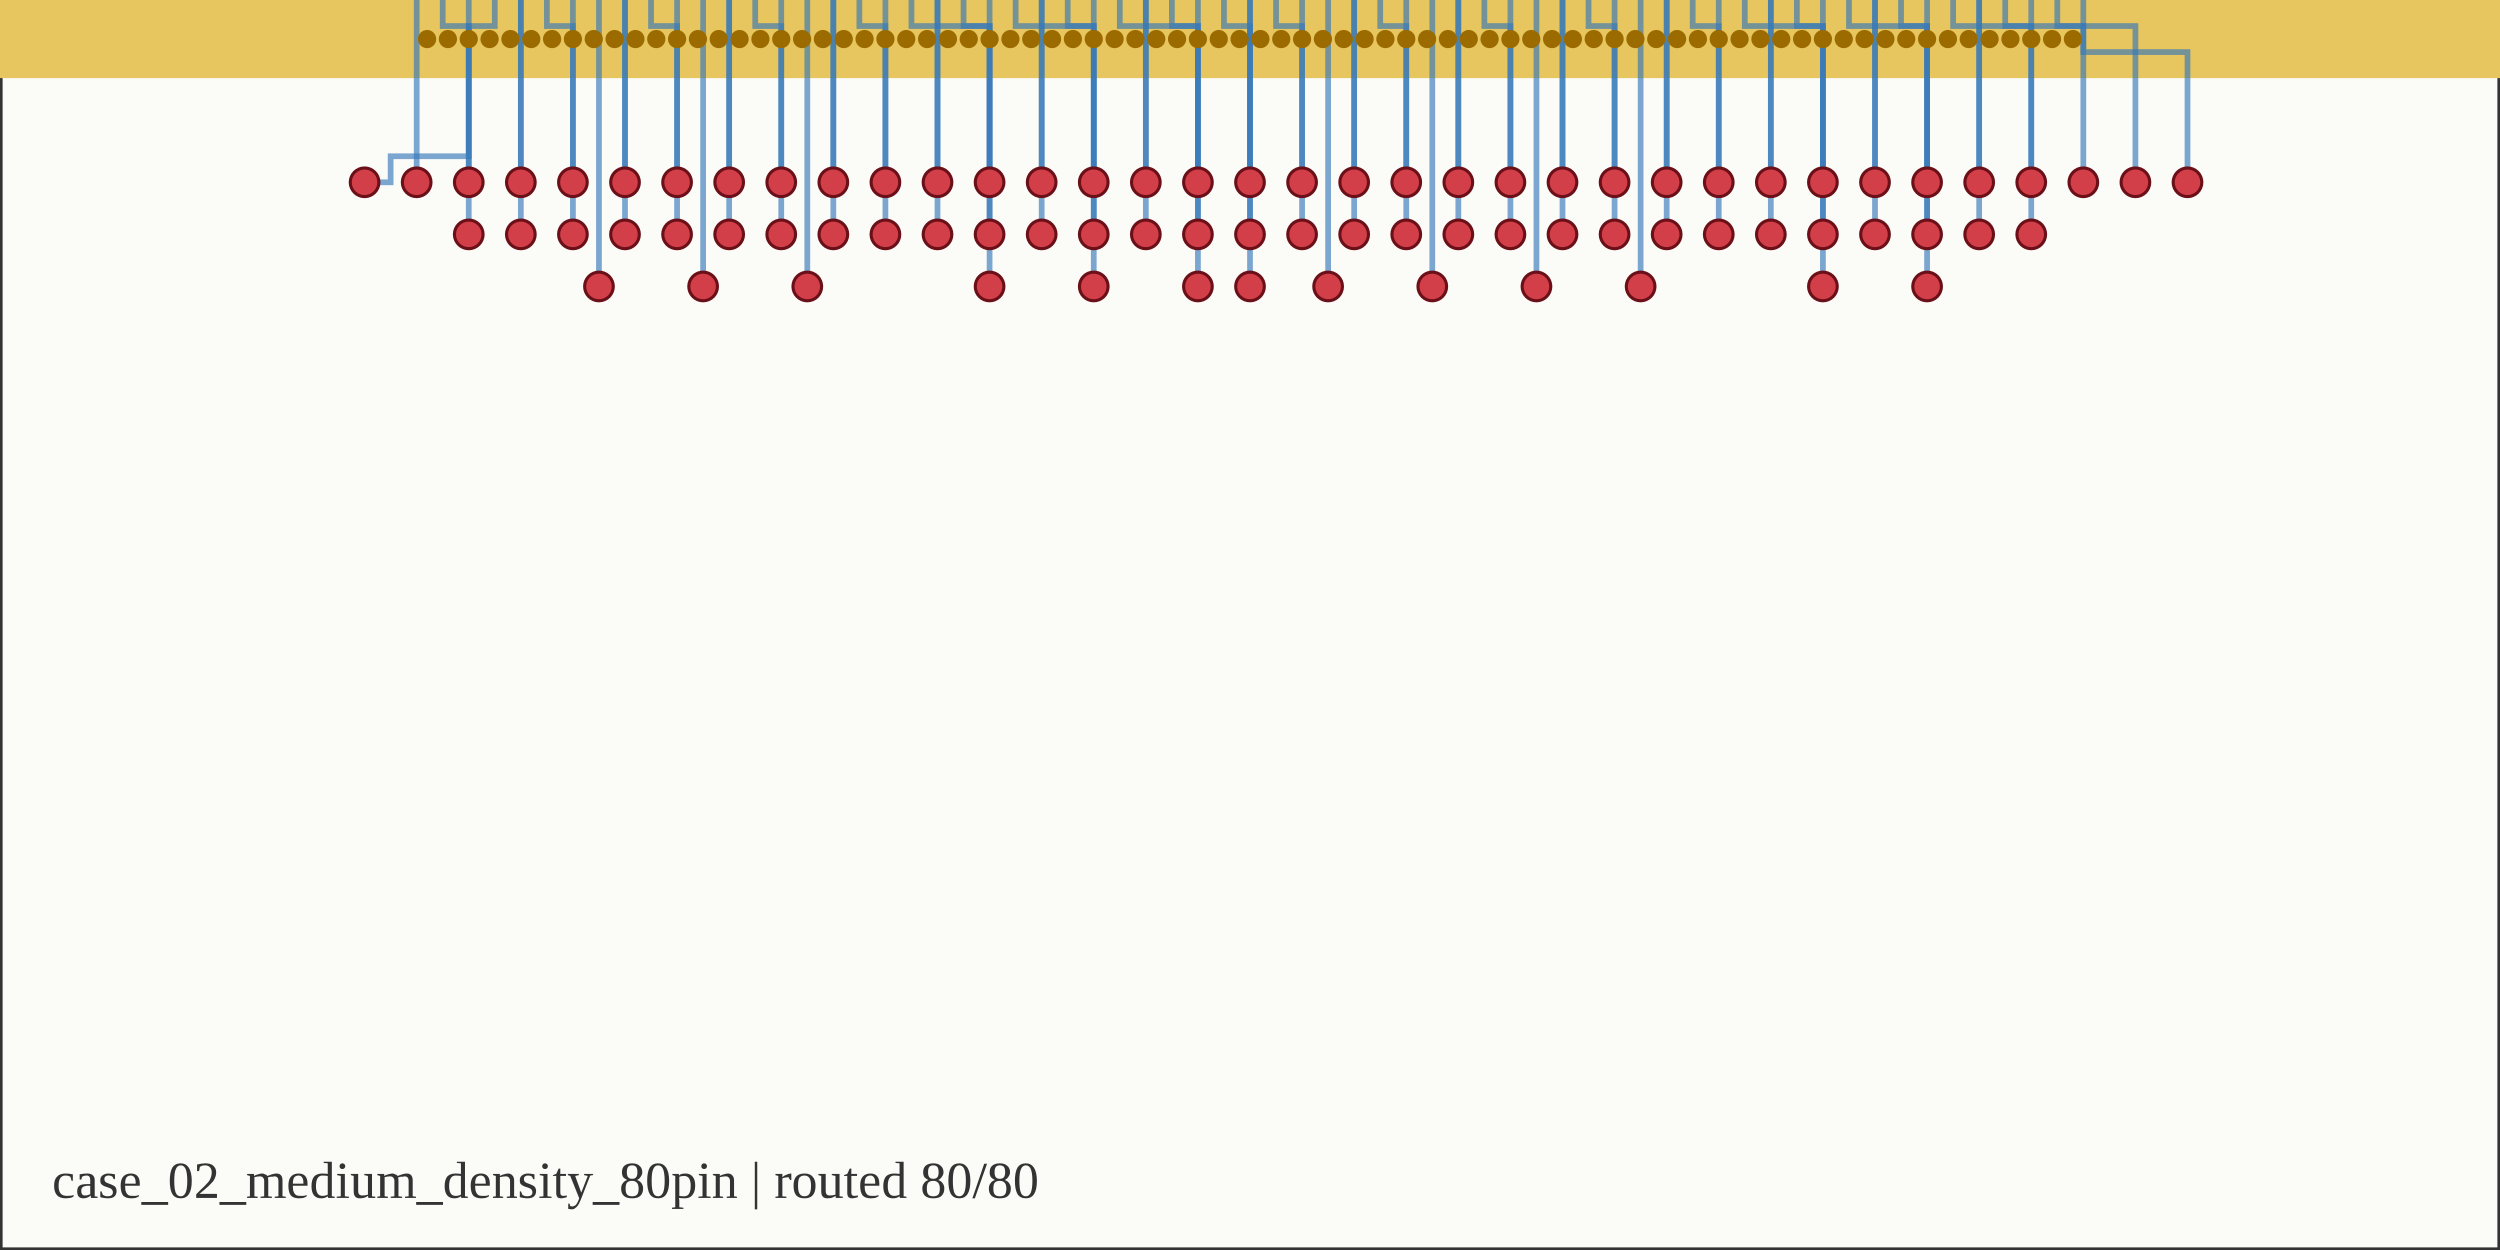
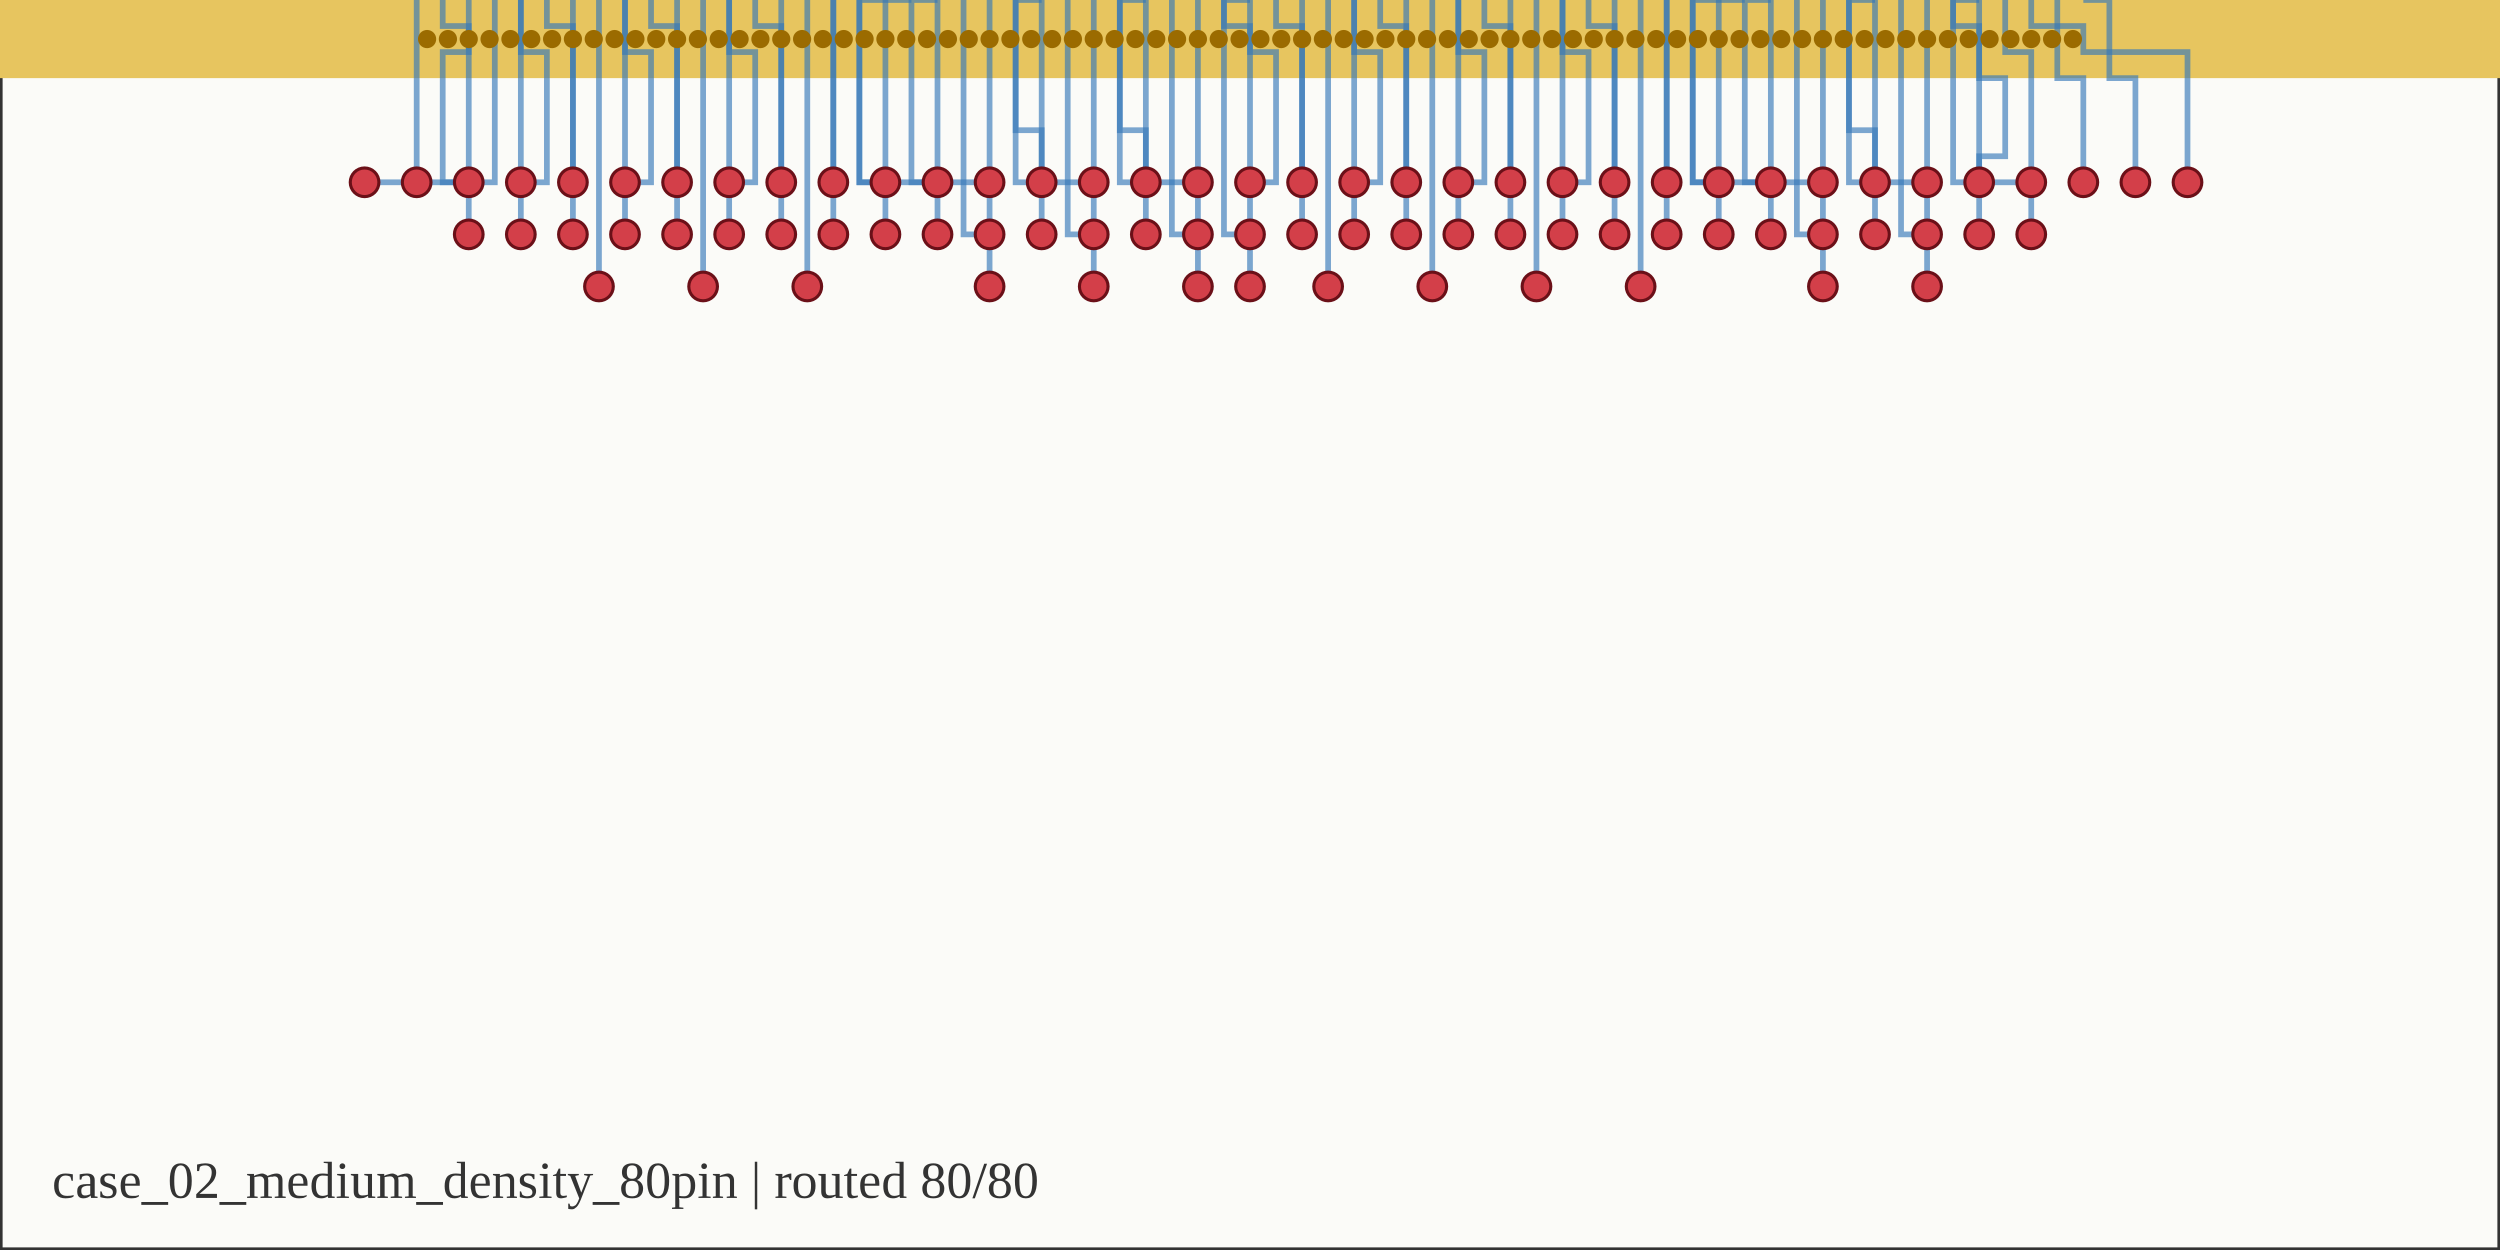
<svg xmlns="http://www.w3.org/2000/svg" width="768" height="384" viewBox="0 0 96 48">
  <rect x="0" y="0" width="96" height="48" fill="#fbfbf8" stroke="#333" stroke-width="0.2" />
  <rect x="0" y="0" width="96" height="3" fill="#e7c55f" />
  <polyline points="16,0 16,1 16,2 16,3 16,4 16,5 16,6 16,7 " fill="none" stroke="#3578b8" stroke-width="0.22" opacity="0.65" />
  <polyline points="17,0 17,1 18,1 18,2 18,3 18,4 18,5 18,6 18,7 18,8 18,9 " fill="none" stroke="#3578b8" stroke-width="0.22" opacity="0.65" />
-   <polyline points="18,0 18,1 18,2 18,3 18,4 18,5 18,6 18,7 " fill="none" stroke="#3578b8" stroke-width="0.22" opacity="0.65" />
-   <polyline points="19,0 19,1 18,1 18,2 18,3 18,4 18,5 18,6 17,6 16,6 15,6 15,7 14,7 " fill="none" stroke="#3578b8" stroke-width="0.22" opacity="0.65" />
+   <polyline points="18,0 18,1 18,2 17,2 17,3 17,4 17,5 17,6 17,7 18,7 " fill="none" stroke="#3578b8" stroke-width="0.22" opacity="0.65" />
+   <polyline points="19,0 19,1 19,2 19,3 19,4 19,5 19,6 19,7 18,7 17,7 16,7 15,7 14,7 " fill="none" stroke="#3578b8" stroke-width="0.22" opacity="0.65" />
  <polyline points="20,0 20,1 20,2 20,3 20,4 20,5 20,6 20,7 20,8 20,9 " fill="none" stroke="#3578b8" stroke-width="0.22" opacity="0.65" />
-   <polyline points="20,0 20,1 20,2 20,3 20,4 20,5 20,6 20,7 " fill="none" stroke="#3578b8" stroke-width="0.22" opacity="0.65" />
+   <polyline points="20,0 20,1 20,2 21,2 21,3 21,4 21,5 21,6 21,7 20,7 " fill="none" stroke="#3578b8" stroke-width="0.22" opacity="0.65" />
  <polyline points="21,0 21,1 22,1 22,2 22,3 22,4 22,5 22,6 22,7 22,8 22,9 " fill="none" stroke="#3578b8" stroke-width="0.22" opacity="0.65" />
  <polyline points="22,0 22,1 22,2 22,3 22,4 22,5 22,6 22,7 " fill="none" stroke="#3578b8" stroke-width="0.22" opacity="0.65" />
  <polyline points="23,0 23,1 23,2 23,3 23,4 23,5 23,6 23,7 23,8 23,9 23,10 23,11 " fill="none" stroke="#3578b8" stroke-width="0.22" opacity="0.65" />
  <polyline points="24,0 24,1 24,2 24,3 24,4 24,5 24,6 24,7 24,8 24,9 " fill="none" stroke="#3578b8" stroke-width="0.22" opacity="0.65" />
-   <polyline points="24,0 24,1 24,2 24,3 24,4 24,5 24,6 24,7 " fill="none" stroke="#3578b8" stroke-width="0.22" opacity="0.65" />
+   <polyline points="24,0 24,1 24,2 25,2 25,3 25,4 25,5 25,6 25,7 24,7 " fill="none" stroke="#3578b8" stroke-width="0.22" opacity="0.65" />
  <polyline points="25,0 25,1 26,1 26,2 26,3 26,4 26,5 26,6 26,7 26,8 26,9 " fill="none" stroke="#3578b8" stroke-width="0.22" opacity="0.65" />
  <polyline points="26,0 26,1 26,2 26,3 26,4 26,5 26,6 26,7 " fill="none" stroke="#3578b8" stroke-width="0.22" opacity="0.65" />
  <polyline points="27,0 27,1 27,2 27,3 27,4 27,5 27,6 27,7 27,8 27,9 27,10 27,11 " fill="none" stroke="#3578b8" stroke-width="0.22" opacity="0.65" />
  <polyline points="28,0 28,1 28,2 28,3 28,4 28,5 28,6 28,7 28,8 28,9 " fill="none" stroke="#3578b8" stroke-width="0.22" opacity="0.65" />
-   <polyline points="28,0 28,1 28,2 28,3 28,4 28,5 28,6 28,7 " fill="none" stroke="#3578b8" stroke-width="0.22" opacity="0.65" />
+   <polyline points="28,0 28,1 28,2 29,2 29,3 29,4 29,5 29,6 29,7 28,7 " fill="none" stroke="#3578b8" stroke-width="0.22" opacity="0.65" />
  <polyline points="29,0 29,1 30,1 30,2 30,3 30,4 30,5 30,6 30,7 30,8 30,9 " fill="none" stroke="#3578b8" stroke-width="0.22" opacity="0.65" />
  <polyline points="30,0 30,1 30,2 30,3 30,4 30,5 30,6 30,7 " fill="none" stroke="#3578b8" stroke-width="0.22" opacity="0.65" />
  <polyline points="31,0 31,1 31,2 31,3 31,4 31,5 31,6 31,7 31,8 31,9 31,10 31,11 " fill="none" stroke="#3578b8" stroke-width="0.22" opacity="0.65" />
  <polyline points="32,0 32,1 32,2 32,3 32,4 32,5 32,6 32,7 32,8 32,9 " fill="none" stroke="#3578b8" stroke-width="0.22" opacity="0.65" />
  <polyline points="32,0 32,1 32,2 32,3 32,4 32,5 32,6 32,7 " fill="none" stroke="#3578b8" stroke-width="0.22" opacity="0.65" />
-   <polyline points="33,0 33,1 34,1 34,2 34,3 34,4 34,5 34,6 34,7 " fill="none" stroke="#3578b8" stroke-width="0.22" opacity="0.65" />
+   <polyline points="33,0 33,1 33,2 33,3 33,4 33,5 33,6 33,7 34,7 " fill="none" stroke="#3578b8" stroke-width="0.22" opacity="0.65" />
  <polyline points="34,0 34,1 34,2 34,3 34,4 34,5 34,6 34,7 34,8 34,9 " fill="none" stroke="#3578b8" stroke-width="0.22" opacity="0.65" />
-   <polyline points="35,0 35,1 36,1 36,2 36,3 36,4 36,5 36,6 36,7 " fill="none" stroke="#3578b8" stroke-width="0.22" opacity="0.65" />
+   <polyline points="35,0 34,0 33,0 33,1 33,2 33,3 33,4 33,5 33,6 33,7 34,7 35,7 36,7 " fill="none" stroke="#3578b8" stroke-width="0.22" opacity="0.65" />
  <polyline points="36,0 36,1 36,2 36,3 36,4 36,5 36,6 36,7 36,8 36,9 " fill="none" stroke="#3578b8" stroke-width="0.22" opacity="0.65" />
-   <polyline points="36,0 36,1 37,1 38,1 38,2 38,3 38,4 38,5 38,6 38,7 " fill="none" stroke="#3578b8" stroke-width="0.22" opacity="0.65" />
-   <polyline points="37,0 37,1 38,1 38,2 38,3 38,4 38,5 38,6 38,7 38,8 38,9 " fill="none" stroke="#3578b8" stroke-width="0.22" opacity="0.65" />
+   <polyline points="36,0 35,0 35,1 35,2 35,3 35,4 35,5 35,6 35,7 36,7 37,7 38,7 " fill="none" stroke="#3578b8" stroke-width="0.22" opacity="0.65" />
+   <polyline points="37,0 37,1 37,2 37,3 37,4 37,5 37,6 37,7 37,8 37,9 38,9 " fill="none" stroke="#3578b8" stroke-width="0.22" opacity="0.65" />
  <polyline points="38,0 38,1 38,2 38,3 38,4 38,5 38,6 38,7 38,8 38,9 38,10 38,11 " fill="none" stroke="#3578b8" stroke-width="0.22" opacity="0.65" />
-   <polyline points="39,0 39,1 40,1 40,2 40,3 40,4 40,5 40,6 40,7 " fill="none" stroke="#3578b8" stroke-width="0.22" opacity="0.65" />
+   <polyline points="39,0 39,1 39,2 39,3 39,4 39,5 40,5 40,6 40,7 " fill="none" stroke="#3578b8" stroke-width="0.22" opacity="0.65" />
  <polyline points="40,0 40,1 40,2 40,3 40,4 40,5 40,6 40,7 40,8 40,9 " fill="none" stroke="#3578b8" stroke-width="0.22" opacity="0.65" />
-   <polyline points="40,0 40,1 41,1 42,1 42,2 42,3 42,4 42,5 42,6 42,7 " fill="none" stroke="#3578b8" stroke-width="0.22" opacity="0.65" />
-   <polyline points="41,0 41,1 42,1 42,2 42,3 42,4 42,5 42,6 42,7 42,8 42,9 " fill="none" stroke="#3578b8" stroke-width="0.22" opacity="0.65" />
+   <polyline points="40,0 39,0 39,1 39,2 39,3 39,4 39,5 39,6 39,7 40,7 41,7 42,7 " fill="none" stroke="#3578b8" stroke-width="0.22" opacity="0.65" />
+   <polyline points="41,0 41,1 41,2 41,3 41,4 41,5 41,6 41,7 41,8 41,9 42,9 " fill="none" stroke="#3578b8" stroke-width="0.22" opacity="0.65" />
  <polyline points="42,0 42,1 42,2 42,3 42,4 42,5 42,6 42,7 42,8 42,9 42,10 42,11 " fill="none" stroke="#3578b8" stroke-width="0.22" opacity="0.65" />
-   <polyline points="43,0 43,1 44,1 44,2 44,3 44,4 44,5 44,6 44,7 " fill="none" stroke="#3578b8" stroke-width="0.22" opacity="0.65" />
+   <polyline points="43,0 43,1 43,2 43,3 43,4 43,5 44,5 44,6 44,7 " fill="none" stroke="#3578b8" stroke-width="0.22" opacity="0.65" />
  <polyline points="44,0 44,1 44,2 44,3 44,4 44,5 44,6 44,7 44,8 44,9 " fill="none" stroke="#3578b8" stroke-width="0.22" opacity="0.65" />
-   <polyline points="44,0 44,1 45,1 46,1 46,2 46,3 46,4 46,5 46,6 46,7 " fill="none" stroke="#3578b8" stroke-width="0.22" opacity="0.65" />
-   <polyline points="45,0 45,1 46,1 46,2 46,3 46,4 46,5 46,6 46,7 46,8 46,9 " fill="none" stroke="#3578b8" stroke-width="0.22" opacity="0.65" />
+   <polyline points="44,0 43,0 43,1 43,2 43,3 43,4 43,5 43,6 43,7 44,7 45,7 46,7 " fill="none" stroke="#3578b8" stroke-width="0.22" opacity="0.65" />
+   <polyline points="45,0 45,1 45,2 45,3 45,4 45,5 45,6 45,7 45,8 45,9 46,9 " fill="none" stroke="#3578b8" stroke-width="0.22" opacity="0.65" />
  <polyline points="46,0 46,1 46,2 46,3 46,4 46,5 46,6 46,7 46,8 46,9 46,10 46,11 " fill="none" stroke="#3578b8" stroke-width="0.22" opacity="0.65" />
-   <polyline points="47,0 47,1 48,1 48,2 48,3 48,4 48,5 48,6 48,7 " fill="none" stroke="#3578b8" stroke-width="0.22" opacity="0.65" />
-   <polyline points="48,0 48,1 48,2 48,3 48,4 48,5 48,6 48,7 48,8 48,9 " fill="none" stroke="#3578b8" stroke-width="0.22" opacity="0.65" />
+   <polyline points="47,0 47,1 48,1 48,2 49,2 49,3 49,4 49,5 49,6 49,7 48,7 " fill="none" stroke="#3578b8" stroke-width="0.22" opacity="0.65" />
+   <polyline points="48,0 47,0 47,1 47,2 47,3 47,4 47,5 47,6 47,7 47,8 47,9 48,9 " fill="none" stroke="#3578b8" stroke-width="0.22" opacity="0.65" />
  <polyline points="48,0 48,1 48,2 48,3 48,4 48,5 48,6 48,7 48,8 48,9 48,10 48,11 " fill="none" stroke="#3578b8" stroke-width="0.22" opacity="0.65" />
  <polyline points="49,0 49,1 50,1 50,2 50,3 50,4 50,5 50,6 50,7 50,8 50,9 " fill="none" stroke="#3578b8" stroke-width="0.22" opacity="0.65" />
  <polyline points="50,0 50,1 50,2 50,3 50,4 50,5 50,6 50,7 " fill="none" stroke="#3578b8" stroke-width="0.22" opacity="0.65" />
  <polyline points="51,0 51,1 51,2 51,3 51,4 51,5 51,6 51,7 51,8 51,9 51,10 51,11 " fill="none" stroke="#3578b8" stroke-width="0.22" opacity="0.65" />
  <polyline points="52,0 52,1 52,2 52,3 52,4 52,5 52,6 52,7 52,8 52,9 " fill="none" stroke="#3578b8" stroke-width="0.22" opacity="0.65" />
-   <polyline points="52,0 52,1 52,2 52,3 52,4 52,5 52,6 52,7 " fill="none" stroke="#3578b8" stroke-width="0.22" opacity="0.65" />
+   <polyline points="52,0 52,1 52,2 53,2 53,3 53,4 53,5 53,6 53,7 52,7 " fill="none" stroke="#3578b8" stroke-width="0.22" opacity="0.65" />
  <polyline points="53,0 53,1 54,1 54,2 54,3 54,4 54,5 54,6 54,7 54,8 54,9 " fill="none" stroke="#3578b8" stroke-width="0.22" opacity="0.65" />
  <polyline points="54,0 54,1 54,2 54,3 54,4 54,5 54,6 54,7 " fill="none" stroke="#3578b8" stroke-width="0.22" opacity="0.65" />
  <polyline points="55,0 55,1 55,2 55,3 55,4 55,5 55,6 55,7 55,8 55,9 55,10 55,11 " fill="none" stroke="#3578b8" stroke-width="0.22" opacity="0.65" />
  <polyline points="56,0 56,1 56,2 56,3 56,4 56,5 56,6 56,7 56,8 56,9 " fill="none" stroke="#3578b8" stroke-width="0.22" opacity="0.65" />
-   <polyline points="56,0 56,1 56,2 56,3 56,4 56,5 56,6 56,7 " fill="none" stroke="#3578b8" stroke-width="0.22" opacity="0.65" />
+   <polyline points="56,0 56,1 56,2 57,2 57,3 57,4 57,5 57,6 57,7 56,7 " fill="none" stroke="#3578b8" stroke-width="0.22" opacity="0.65" />
  <polyline points="57,0 57,1 58,1 58,2 58,3 58,4 58,5 58,6 58,7 58,8 58,9 " fill="none" stroke="#3578b8" stroke-width="0.22" opacity="0.65" />
  <polyline points="58,0 58,1 58,2 58,3 58,4 58,5 58,6 58,7 " fill="none" stroke="#3578b8" stroke-width="0.22" opacity="0.65" />
  <polyline points="59,0 59,1 59,2 59,3 59,4 59,5 59,6 59,7 59,8 59,9 59,10 59,11 " fill="none" stroke="#3578b8" stroke-width="0.22" opacity="0.65" />
  <polyline points="60,0 60,1 60,2 60,3 60,4 60,5 60,6 60,7 60,8 60,9 " fill="none" stroke="#3578b8" stroke-width="0.22" opacity="0.65" />
-   <polyline points="60,0 60,1 60,2 60,3 60,4 60,5 60,6 60,7 " fill="none" stroke="#3578b8" stroke-width="0.22" opacity="0.65" />
+   <polyline points="60,0 60,1 60,2 61,2 61,3 61,4 61,5 61,6 61,7 60,7 " fill="none" stroke="#3578b8" stroke-width="0.22" opacity="0.65" />
  <polyline points="61,0 61,1 62,1 62,2 62,3 62,4 62,5 62,6 62,7 62,8 62,9 " fill="none" stroke="#3578b8" stroke-width="0.22" opacity="0.65" />
  <polyline points="62,0 62,1 62,2 62,3 62,4 62,5 62,6 62,7 " fill="none" stroke="#3578b8" stroke-width="0.22" opacity="0.65" />
  <polyline points="63,0 63,1 63,2 63,3 63,4 63,5 63,6 63,7 63,8 63,9 63,10 63,11 " fill="none" stroke="#3578b8" stroke-width="0.22" opacity="0.65" />
  <polyline points="64,0 64,1 64,2 64,3 64,4 64,5 64,6 64,7 64,8 64,9 " fill="none" stroke="#3578b8" stroke-width="0.22" opacity="0.65" />
  <polyline points="64,0 64,1 64,2 64,3 64,4 64,5 64,6 64,7 " fill="none" stroke="#3578b8" stroke-width="0.22" opacity="0.65" />
-   <polyline points="65,0 65,1 66,1 66,2 66,3 66,4 66,5 66,6 66,7 " fill="none" stroke="#3578b8" stroke-width="0.22" opacity="0.65" />
+   <polyline points="65,0 65,1 65,2 65,3 65,4 65,5 65,6 65,7 66,7 " fill="none" stroke="#3578b8" stroke-width="0.22" opacity="0.65" />
  <polyline points="66,0 66,1 66,2 66,3 66,4 66,5 66,6 66,7 66,8 66,9 " fill="none" stroke="#3578b8" stroke-width="0.22" opacity="0.65" />
-   <polyline points="67,0 67,1 68,1 68,2 68,3 68,4 68,5 68,6 68,7 " fill="none" stroke="#3578b8" stroke-width="0.22" opacity="0.65" />
+   <polyline points="67,0 66,0 65,0 65,1 65,2 65,3 65,4 65,5 65,6 65,7 66,7 67,7 68,7 " fill="none" stroke="#3578b8" stroke-width="0.22" opacity="0.65" />
  <polyline points="68,0 68,1 68,2 68,3 68,4 68,5 68,6 68,7 68,8 68,9 " fill="none" stroke="#3578b8" stroke-width="0.22" opacity="0.65" />
-   <polyline points="68,0 68,1 69,1 70,1 70,2 70,3 70,4 70,5 70,6 70,7 " fill="none" stroke="#3578b8" stroke-width="0.22" opacity="0.65" />
-   <polyline points="69,0 69,1 70,1 70,2 70,3 70,4 70,5 70,6 70,7 70,8 70,9 " fill="none" stroke="#3578b8" stroke-width="0.22" opacity="0.65" />
+   <polyline points="68,0 67,0 67,1 67,2 67,3 67,4 67,5 67,6 67,7 68,7 69,7 70,7 " fill="none" stroke="#3578b8" stroke-width="0.22" opacity="0.65" />
+   <polyline points="69,0 69,1 69,2 69,3 69,4 69,5 69,6 69,7 69,8 69,9 70,9 " fill="none" stroke="#3578b8" stroke-width="0.22" opacity="0.65" />
  <polyline points="70,0 70,1 70,2 70,3 70,4 70,5 70,6 70,7 70,8 70,9 70,10 70,11 " fill="none" stroke="#3578b8" stroke-width="0.22" opacity="0.65" />
-   <polyline points="71,0 71,1 72,1 72,2 72,3 72,4 72,5 72,6 72,7 " fill="none" stroke="#3578b8" stroke-width="0.22" opacity="0.65" />
+   <polyline points="71,0 71,1 71,2 71,3 71,4 71,5 72,5 72,6 72,7 " fill="none" stroke="#3578b8" stroke-width="0.22" opacity="0.65" />
  <polyline points="72,0 72,1 72,2 72,3 72,4 72,5 72,6 72,7 72,8 72,9 " fill="none" stroke="#3578b8" stroke-width="0.22" opacity="0.65" />
-   <polyline points="72,0 72,1 73,1 74,1 74,2 74,3 74,4 74,5 74,6 74,7 " fill="none" stroke="#3578b8" stroke-width="0.22" opacity="0.65" />
-   <polyline points="73,0 73,1 74,1 74,2 74,3 74,4 74,5 74,6 74,7 74,8 74,9 " fill="none" stroke="#3578b8" stroke-width="0.22" opacity="0.65" />
+   <polyline points="72,0 71,0 71,1 71,2 71,3 71,4 71,5 71,6 71,7 72,7 73,7 74,7 " fill="none" stroke="#3578b8" stroke-width="0.22" opacity="0.65" />
+   <polyline points="73,0 73,1 73,2 73,3 73,4 73,5 73,6 73,7 73,8 73,9 74,9 " fill="none" stroke="#3578b8" stroke-width="0.22" opacity="0.65" />
  <polyline points="74,0 74,1 74,2 74,3 74,4 74,5 74,6 74,7 74,8 74,9 74,10 74,11 " fill="none" stroke="#3578b8" stroke-width="0.22" opacity="0.65" />
-   <polyline points="75,0 75,1 76,1 76,2 76,3 76,4 76,5 76,6 76,7 " fill="none" stroke="#3578b8" stroke-width="0.22" opacity="0.65" />
+   <polyline points="75,0 75,1 76,1 76,2 76,3 77,3 77,4 77,5 77,6 76,6 76,7 " fill="none" stroke="#3578b8" stroke-width="0.22" opacity="0.65" />
  <polyline points="76,0 76,1 76,2 76,3 76,4 76,5 76,6 76,7 76,8 76,9 " fill="none" stroke="#3578b8" stroke-width="0.22" opacity="0.65" />
-   <polyline points="76,0 76,1 77,1 78,1 78,2 78,3 78,4 78,5 78,6 78,7 " fill="none" stroke="#3578b8" stroke-width="0.22" opacity="0.65" />
-   <polyline points="77,0 77,1 78,1 78,2 78,3 78,4 78,5 78,6 78,7 78,8 78,9 " fill="none" stroke="#3578b8" stroke-width="0.22" opacity="0.65" />
+   <polyline points="76,0 75,0 75,1 75,2 75,3 75,4 75,5 75,6 75,7 76,7 77,7 78,7 " fill="none" stroke="#3578b8" stroke-width="0.22" opacity="0.65" />
+   <polyline points="77,0 77,1 77,2 78,2 78,3 78,4 78,5 78,6 78,7 78,8 78,9 " fill="none" stroke="#3578b8" stroke-width="0.22" opacity="0.65" />
  <polyline points="78,0 78,1 79,1 80,1 80,2 81,2 82,2 83,2 84,2 84,3 84,4 84,5 84,6 84,7 " fill="none" stroke="#3578b8" stroke-width="0.22" opacity="0.65" />
-   <polyline points="79,0 79,1 80,1 80,2 80,3 80,4 80,5 80,6 80,7 " fill="none" stroke="#3578b8" stroke-width="0.22" opacity="0.65" />
-   <polyline points="80,0 80,1 81,1 82,1 82,2 82,3 82,4 82,5 82,6 82,7 " fill="none" stroke="#3578b8" stroke-width="0.22" opacity="0.65" />
+   <polyline points="79,0 79,1 79,2 79,3 80,3 80,4 80,5 80,6 80,7 " fill="none" stroke="#3578b8" stroke-width="0.22" opacity="0.65" />
+   <polyline points="80,0 81,0 81,1 81,2 81,3 82,3 82,4 82,5 82,6 82,7 " fill="none" stroke="#3578b8" stroke-width="0.22" opacity="0.65" />
  <circle cx="16.4" cy="1.5" r="0.35" fill="#9b6b00" />
  <circle cx="17.2" cy="1.5" r="0.35" fill="#9b6b00" />
  <circle cx="18" cy="1.5" r="0.35" fill="#9b6b00" />
  <circle cx="18.8" cy="1.5" r="0.35" fill="#9b6b00" />
  <circle cx="19.6" cy="1.5" r="0.35" fill="#9b6b00" />
  <circle cx="20.4" cy="1.5" r="0.35" fill="#9b6b00" />
  <circle cx="21.2" cy="1.5" r="0.35" fill="#9b6b00" />
  <circle cx="22" cy="1.5" r="0.35" fill="#9b6b00" />
  <circle cx="22.8" cy="1.5" r="0.35" fill="#9b6b00" />
  <circle cx="23.6" cy="1.5" r="0.35" fill="#9b6b00" />
  <circle cx="24.4" cy="1.5" r="0.35" fill="#9b6b00" />
  <circle cx="25.2" cy="1.5" r="0.35" fill="#9b6b00" />
  <circle cx="26" cy="1.5" r="0.35" fill="#9b6b00" />
  <circle cx="26.8" cy="1.5" r="0.35" fill="#9b6b00" />
  <circle cx="27.6" cy="1.5" r="0.35" fill="#9b6b00" />
  <circle cx="28.4" cy="1.5" r="0.35" fill="#9b6b00" />
  <circle cx="29.2" cy="1.5" r="0.35" fill="#9b6b00" />
  <circle cx="30" cy="1.5" r="0.35" fill="#9b6b00" />
  <circle cx="30.8" cy="1.5" r="0.35" fill="#9b6b00" />
  <circle cx="31.6" cy="1.5" r="0.35" fill="#9b6b00" />
  <circle cx="32.4" cy="1.5" r="0.35" fill="#9b6b00" />
  <circle cx="33.2" cy="1.5" r="0.35" fill="#9b6b00" />
  <circle cx="34" cy="1.5" r="0.35" fill="#9b6b00" />
  <circle cx="34.8" cy="1.5" r="0.35" fill="#9b6b00" />
  <circle cx="35.6" cy="1.5" r="0.35" fill="#9b6b00" />
  <circle cx="36.4" cy="1.5" r="0.35" fill="#9b6b00" />
  <circle cx="37.2" cy="1.5" r="0.35" fill="#9b6b00" />
  <circle cx="38" cy="1.5" r="0.35" fill="#9b6b00" />
  <circle cx="38.8" cy="1.5" r="0.35" fill="#9b6b00" />
  <circle cx="39.6" cy="1.5" r="0.35" fill="#9b6b00" />
  <circle cx="40.4" cy="1.5" r="0.35" fill="#9b6b00" />
  <circle cx="41.2" cy="1.5" r="0.35" fill="#9b6b00" />
  <circle cx="42" cy="1.5" r="0.35" fill="#9b6b00" />
  <circle cx="42.8" cy="1.5" r="0.35" fill="#9b6b00" />
  <circle cx="43.6" cy="1.5" r="0.35" fill="#9b6b00" />
  <circle cx="44.4" cy="1.5" r="0.35" fill="#9b6b00" />
  <circle cx="45.2" cy="1.5" r="0.35" fill="#9b6b00" />
  <circle cx="46" cy="1.5" r="0.35" fill="#9b6b00" />
  <circle cx="46.8" cy="1.5" r="0.35" fill="#9b6b00" />
  <circle cx="47.6" cy="1.5" r="0.35" fill="#9b6b00" />
  <circle cx="48.4" cy="1.5" r="0.35" fill="#9b6b00" />
  <circle cx="49.2" cy="1.5" r="0.35" fill="#9b6b00" />
  <circle cx="50" cy="1.5" r="0.35" fill="#9b6b00" />
  <circle cx="50.8" cy="1.5" r="0.35" fill="#9b6b00" />
  <circle cx="51.6" cy="1.5" r="0.35" fill="#9b6b00" />
  <circle cx="52.4" cy="1.5" r="0.35" fill="#9b6b00" />
  <circle cx="53.2" cy="1.5" r="0.35" fill="#9b6b00" />
  <circle cx="54" cy="1.5" r="0.35" fill="#9b6b00" />
  <circle cx="54.8" cy="1.5" r="0.35" fill="#9b6b00" />
  <circle cx="55.6" cy="1.5" r="0.35" fill="#9b6b00" />
  <circle cx="56.4" cy="1.5" r="0.35" fill="#9b6b00" />
  <circle cx="57.2" cy="1.5" r="0.35" fill="#9b6b00" />
  <circle cx="58" cy="1.5" r="0.35" fill="#9b6b00" />
  <circle cx="58.8" cy="1.5" r="0.35" fill="#9b6b00" />
  <circle cx="59.6" cy="1.5" r="0.35" fill="#9b6b00" />
  <circle cx="60.4" cy="1.5" r="0.35" fill="#9b6b00" />
  <circle cx="61.2" cy="1.5" r="0.35" fill="#9b6b00" />
  <circle cx="62" cy="1.5" r="0.35" fill="#9b6b00" />
  <circle cx="62.8" cy="1.5" r="0.35" fill="#9b6b00" />
  <circle cx="63.6" cy="1.5" r="0.35" fill="#9b6b00" />
  <circle cx="64.4" cy="1.5" r="0.35" fill="#9b6b00" />
  <circle cx="65.2" cy="1.5" r="0.35" fill="#9b6b00" />
  <circle cx="66" cy="1.5" r="0.35" fill="#9b6b00" />
  <circle cx="66.8" cy="1.5" r="0.35" fill="#9b6b00" />
  <circle cx="67.6" cy="1.5" r="0.35" fill="#9b6b00" />
  <circle cx="68.4" cy="1.5" r="0.35" fill="#9b6b00" />
  <circle cx="69.2" cy="1.5" r="0.35" fill="#9b6b00" />
  <circle cx="70" cy="1.5" r="0.35" fill="#9b6b00" />
  <circle cx="70.8" cy="1.5" r="0.35" fill="#9b6b00" />
  <circle cx="71.6" cy="1.5" r="0.35" fill="#9b6b00" />
  <circle cx="72.4" cy="1.5" r="0.35" fill="#9b6b00" />
  <circle cx="73.2" cy="1.5" r="0.35" fill="#9b6b00" />
  <circle cx="74" cy="1.5" r="0.35" fill="#9b6b00" />
  <circle cx="74.8" cy="1.5" r="0.35" fill="#9b6b00" />
  <circle cx="75.6" cy="1.5" r="0.35" fill="#9b6b00" />
  <circle cx="76.4" cy="1.5" r="0.35" fill="#9b6b00" />
  <circle cx="77.2" cy="1.5" r="0.35" fill="#9b6b00" />
  <circle cx="78" cy="1.5" r="0.35" fill="#9b6b00" />
  <circle cx="78.8" cy="1.5" r="0.35" fill="#9b6b00" />
  <circle cx="79.6" cy="1.5" r="0.35" fill="#9b6b00" />
  <circle cx="16" cy="7" r="0.55" fill="#d33f49" stroke="#6b1018" stroke-width="0.12" />
  <circle cx="18" cy="9" r="0.55" fill="#d33f49" stroke="#6b1018" stroke-width="0.12" />
  <circle cx="18" cy="7" r="0.55" fill="#d33f49" stroke="#6b1018" stroke-width="0.12" />
  <circle cx="14" cy="7" r="0.55" fill="#d33f49" stroke="#6b1018" stroke-width="0.12" />
  <circle cx="20" cy="9" r="0.55" fill="#d33f49" stroke="#6b1018" stroke-width="0.12" />
  <circle cx="20" cy="7" r="0.55" fill="#d33f49" stroke="#6b1018" stroke-width="0.12" />
  <circle cx="22" cy="9" r="0.55" fill="#d33f49" stroke="#6b1018" stroke-width="0.12" />
  <circle cx="22" cy="7" r="0.55" fill="#d33f49" stroke="#6b1018" stroke-width="0.12" />
  <circle cx="23" cy="11" r="0.55" fill="#d33f49" stroke="#6b1018" stroke-width="0.12" />
  <circle cx="24" cy="9" r="0.55" fill="#d33f49" stroke="#6b1018" stroke-width="0.12" />
  <circle cx="24" cy="7" r="0.55" fill="#d33f49" stroke="#6b1018" stroke-width="0.12" />
  <circle cx="26" cy="9" r="0.55" fill="#d33f49" stroke="#6b1018" stroke-width="0.12" />
  <circle cx="26" cy="7" r="0.55" fill="#d33f49" stroke="#6b1018" stroke-width="0.12" />
  <circle cx="27" cy="11" r="0.55" fill="#d33f49" stroke="#6b1018" stroke-width="0.12" />
  <circle cx="28" cy="9" r="0.55" fill="#d33f49" stroke="#6b1018" stroke-width="0.12" />
  <circle cx="28" cy="7" r="0.55" fill="#d33f49" stroke="#6b1018" stroke-width="0.12" />
  <circle cx="30" cy="9" r="0.55" fill="#d33f49" stroke="#6b1018" stroke-width="0.12" />
  <circle cx="30" cy="7" r="0.55" fill="#d33f49" stroke="#6b1018" stroke-width="0.12" />
  <circle cx="31" cy="11" r="0.55" fill="#d33f49" stroke="#6b1018" stroke-width="0.12" />
  <circle cx="32" cy="9" r="0.55" fill="#d33f49" stroke="#6b1018" stroke-width="0.12" />
  <circle cx="32" cy="7" r="0.55" fill="#d33f49" stroke="#6b1018" stroke-width="0.12" />
  <circle cx="34" cy="7" r="0.55" fill="#d33f49" stroke="#6b1018" stroke-width="0.12" />
  <circle cx="34" cy="9" r="0.55" fill="#d33f49" stroke="#6b1018" stroke-width="0.12" />
  <circle cx="36" cy="7" r="0.55" fill="#d33f49" stroke="#6b1018" stroke-width="0.12" />
  <circle cx="36" cy="9" r="0.55" fill="#d33f49" stroke="#6b1018" stroke-width="0.12" />
  <circle cx="38" cy="7" r="0.55" fill="#d33f49" stroke="#6b1018" stroke-width="0.12" />
  <circle cx="38" cy="9" r="0.55" fill="#d33f49" stroke="#6b1018" stroke-width="0.12" />
  <circle cx="38" cy="11" r="0.55" fill="#d33f49" stroke="#6b1018" stroke-width="0.12" />
  <circle cx="40" cy="7" r="0.55" fill="#d33f49" stroke="#6b1018" stroke-width="0.12" />
  <circle cx="40" cy="9" r="0.55" fill="#d33f49" stroke="#6b1018" stroke-width="0.12" />
  <circle cx="42" cy="7" r="0.55" fill="#d33f49" stroke="#6b1018" stroke-width="0.12" />
  <circle cx="42" cy="9" r="0.55" fill="#d33f49" stroke="#6b1018" stroke-width="0.12" />
  <circle cx="42" cy="11" r="0.55" fill="#d33f49" stroke="#6b1018" stroke-width="0.12" />
  <circle cx="44" cy="7" r="0.55" fill="#d33f49" stroke="#6b1018" stroke-width="0.12" />
  <circle cx="44" cy="9" r="0.55" fill="#d33f49" stroke="#6b1018" stroke-width="0.12" />
  <circle cx="46" cy="7" r="0.55" fill="#d33f49" stroke="#6b1018" stroke-width="0.12" />
  <circle cx="46" cy="9" r="0.55" fill="#d33f49" stroke="#6b1018" stroke-width="0.12" />
  <circle cx="46" cy="11" r="0.55" fill="#d33f49" stroke="#6b1018" stroke-width="0.12" />
  <circle cx="48" cy="7" r="0.55" fill="#d33f49" stroke="#6b1018" stroke-width="0.12" />
  <circle cx="48" cy="9" r="0.55" fill="#d33f49" stroke="#6b1018" stroke-width="0.12" />
  <circle cx="48" cy="11" r="0.55" fill="#d33f49" stroke="#6b1018" stroke-width="0.12" />
  <circle cx="50" cy="9" r="0.55" fill="#d33f49" stroke="#6b1018" stroke-width="0.12" />
  <circle cx="50" cy="7" r="0.55" fill="#d33f49" stroke="#6b1018" stroke-width="0.12" />
  <circle cx="51" cy="11" r="0.55" fill="#d33f49" stroke="#6b1018" stroke-width="0.12" />
  <circle cx="52" cy="9" r="0.55" fill="#d33f49" stroke="#6b1018" stroke-width="0.12" />
  <circle cx="52" cy="7" r="0.55" fill="#d33f49" stroke="#6b1018" stroke-width="0.12" />
  <circle cx="54" cy="9" r="0.55" fill="#d33f49" stroke="#6b1018" stroke-width="0.12" />
  <circle cx="54" cy="7" r="0.55" fill="#d33f49" stroke="#6b1018" stroke-width="0.12" />
  <circle cx="55" cy="11" r="0.55" fill="#d33f49" stroke="#6b1018" stroke-width="0.12" />
  <circle cx="56" cy="9" r="0.55" fill="#d33f49" stroke="#6b1018" stroke-width="0.12" />
  <circle cx="56" cy="7" r="0.55" fill="#d33f49" stroke="#6b1018" stroke-width="0.12" />
  <circle cx="58" cy="9" r="0.55" fill="#d33f49" stroke="#6b1018" stroke-width="0.12" />
  <circle cx="58" cy="7" r="0.55" fill="#d33f49" stroke="#6b1018" stroke-width="0.12" />
  <circle cx="59" cy="11" r="0.55" fill="#d33f49" stroke="#6b1018" stroke-width="0.12" />
  <circle cx="60" cy="9" r="0.55" fill="#d33f49" stroke="#6b1018" stroke-width="0.12" />
  <circle cx="60" cy="7" r="0.55" fill="#d33f49" stroke="#6b1018" stroke-width="0.12" />
  <circle cx="62" cy="9" r="0.55" fill="#d33f49" stroke="#6b1018" stroke-width="0.12" />
  <circle cx="62" cy="7" r="0.55" fill="#d33f49" stroke="#6b1018" stroke-width="0.12" />
  <circle cx="63" cy="11" r="0.55" fill="#d33f49" stroke="#6b1018" stroke-width="0.12" />
  <circle cx="64" cy="9" r="0.55" fill="#d33f49" stroke="#6b1018" stroke-width="0.12" />
  <circle cx="64" cy="7" r="0.55" fill="#d33f49" stroke="#6b1018" stroke-width="0.12" />
  <circle cx="66" cy="7" r="0.55" fill="#d33f49" stroke="#6b1018" stroke-width="0.12" />
  <circle cx="66" cy="9" r="0.55" fill="#d33f49" stroke="#6b1018" stroke-width="0.12" />
  <circle cx="68" cy="7" r="0.55" fill="#d33f49" stroke="#6b1018" stroke-width="0.12" />
  <circle cx="68" cy="9" r="0.55" fill="#d33f49" stroke="#6b1018" stroke-width="0.12" />
  <circle cx="70" cy="7" r="0.55" fill="#d33f49" stroke="#6b1018" stroke-width="0.12" />
  <circle cx="70" cy="9" r="0.55" fill="#d33f49" stroke="#6b1018" stroke-width="0.12" />
  <circle cx="70" cy="11" r="0.55" fill="#d33f49" stroke="#6b1018" stroke-width="0.12" />
  <circle cx="72" cy="7" r="0.55" fill="#d33f49" stroke="#6b1018" stroke-width="0.12" />
  <circle cx="72" cy="9" r="0.55" fill="#d33f49" stroke="#6b1018" stroke-width="0.12" />
  <circle cx="74" cy="7" r="0.55" fill="#d33f49" stroke="#6b1018" stroke-width="0.12" />
  <circle cx="74" cy="9" r="0.55" fill="#d33f49" stroke="#6b1018" stroke-width="0.12" />
  <circle cx="74" cy="11" r="0.55" fill="#d33f49" stroke="#6b1018" stroke-width="0.12" />
  <circle cx="76" cy="7" r="0.55" fill="#d33f49" stroke="#6b1018" stroke-width="0.12" />
  <circle cx="76" cy="9" r="0.55" fill="#d33f49" stroke="#6b1018" stroke-width="0.12" />
  <circle cx="78" cy="7" r="0.55" fill="#d33f49" stroke="#6b1018" stroke-width="0.12" />
  <circle cx="78" cy="9" r="0.55" fill="#d33f49" stroke="#6b1018" stroke-width="0.12" />
  <circle cx="84" cy="7" r="0.55" fill="#d33f49" stroke="#6b1018" stroke-width="0.12" />
  <circle cx="80" cy="7" r="0.55" fill="#d33f49" stroke="#6b1018" stroke-width="0.12" />
  <circle cx="82" cy="7" r="0.55" fill="#d33f49" stroke="#6b1018" stroke-width="0.12" />
  <text x="2" y="46" font-size="2.0" fill="#333">case_02_medium_density_80pin | routed 80/80</text>
</svg>
